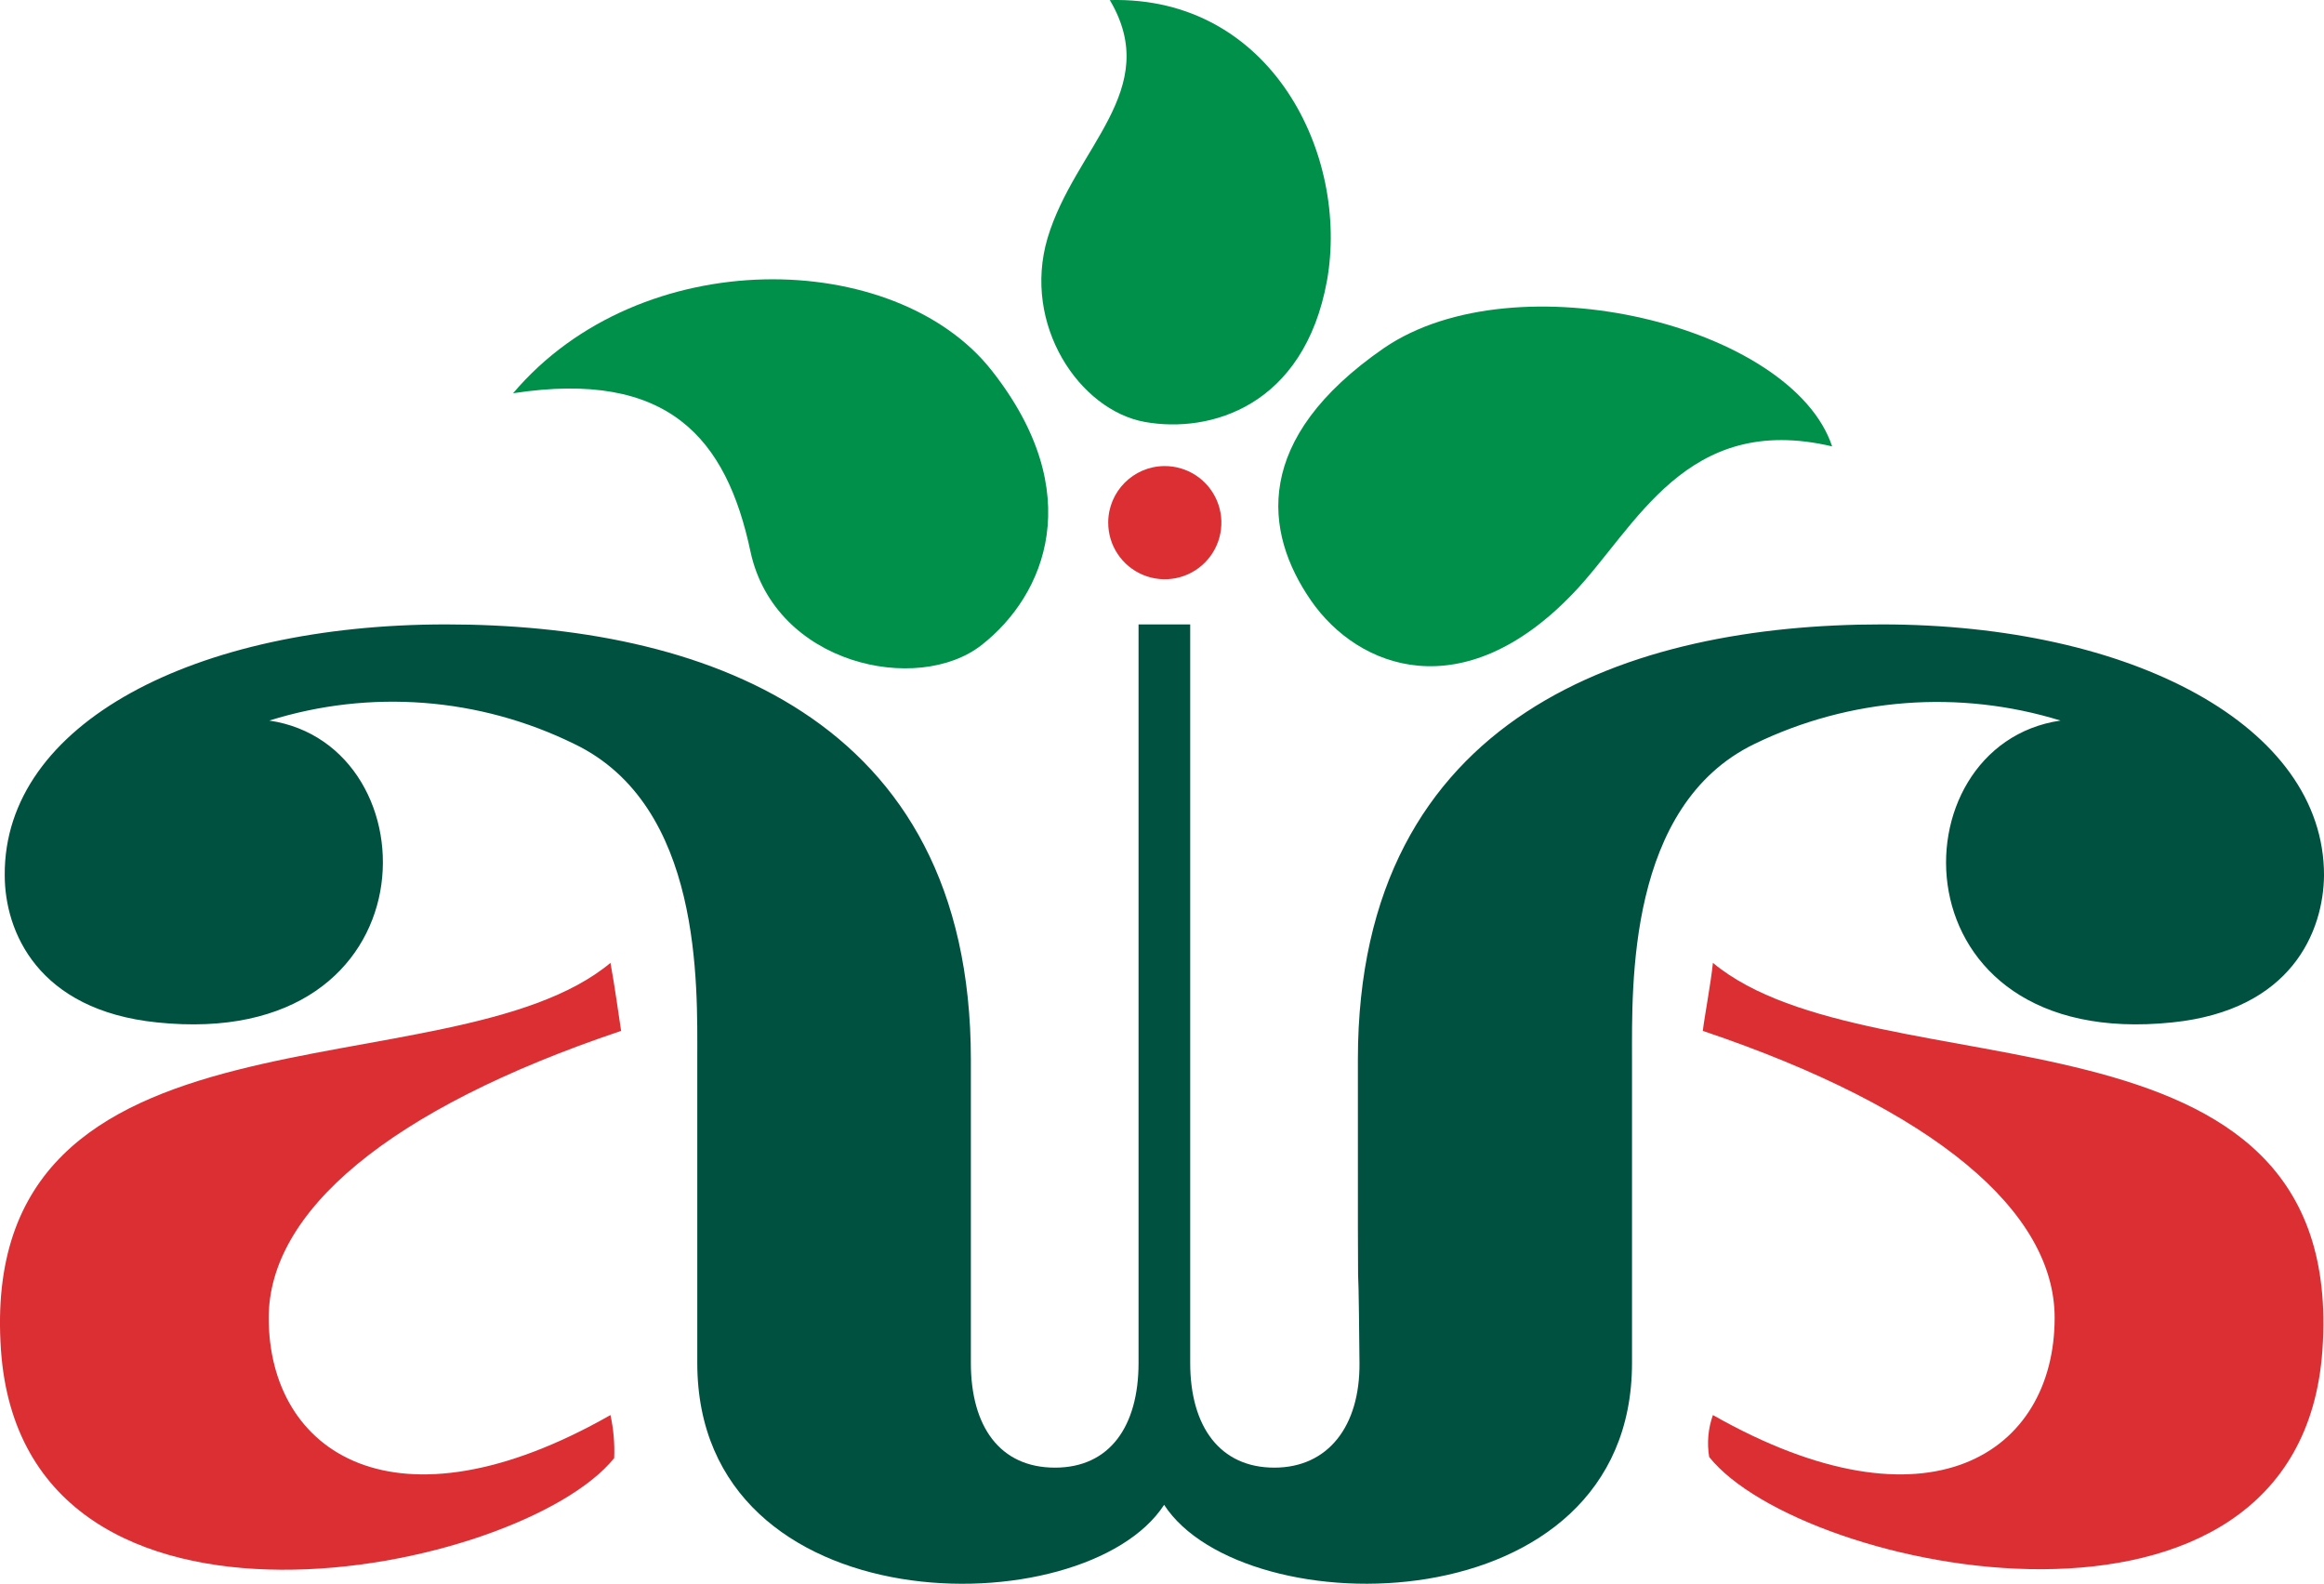
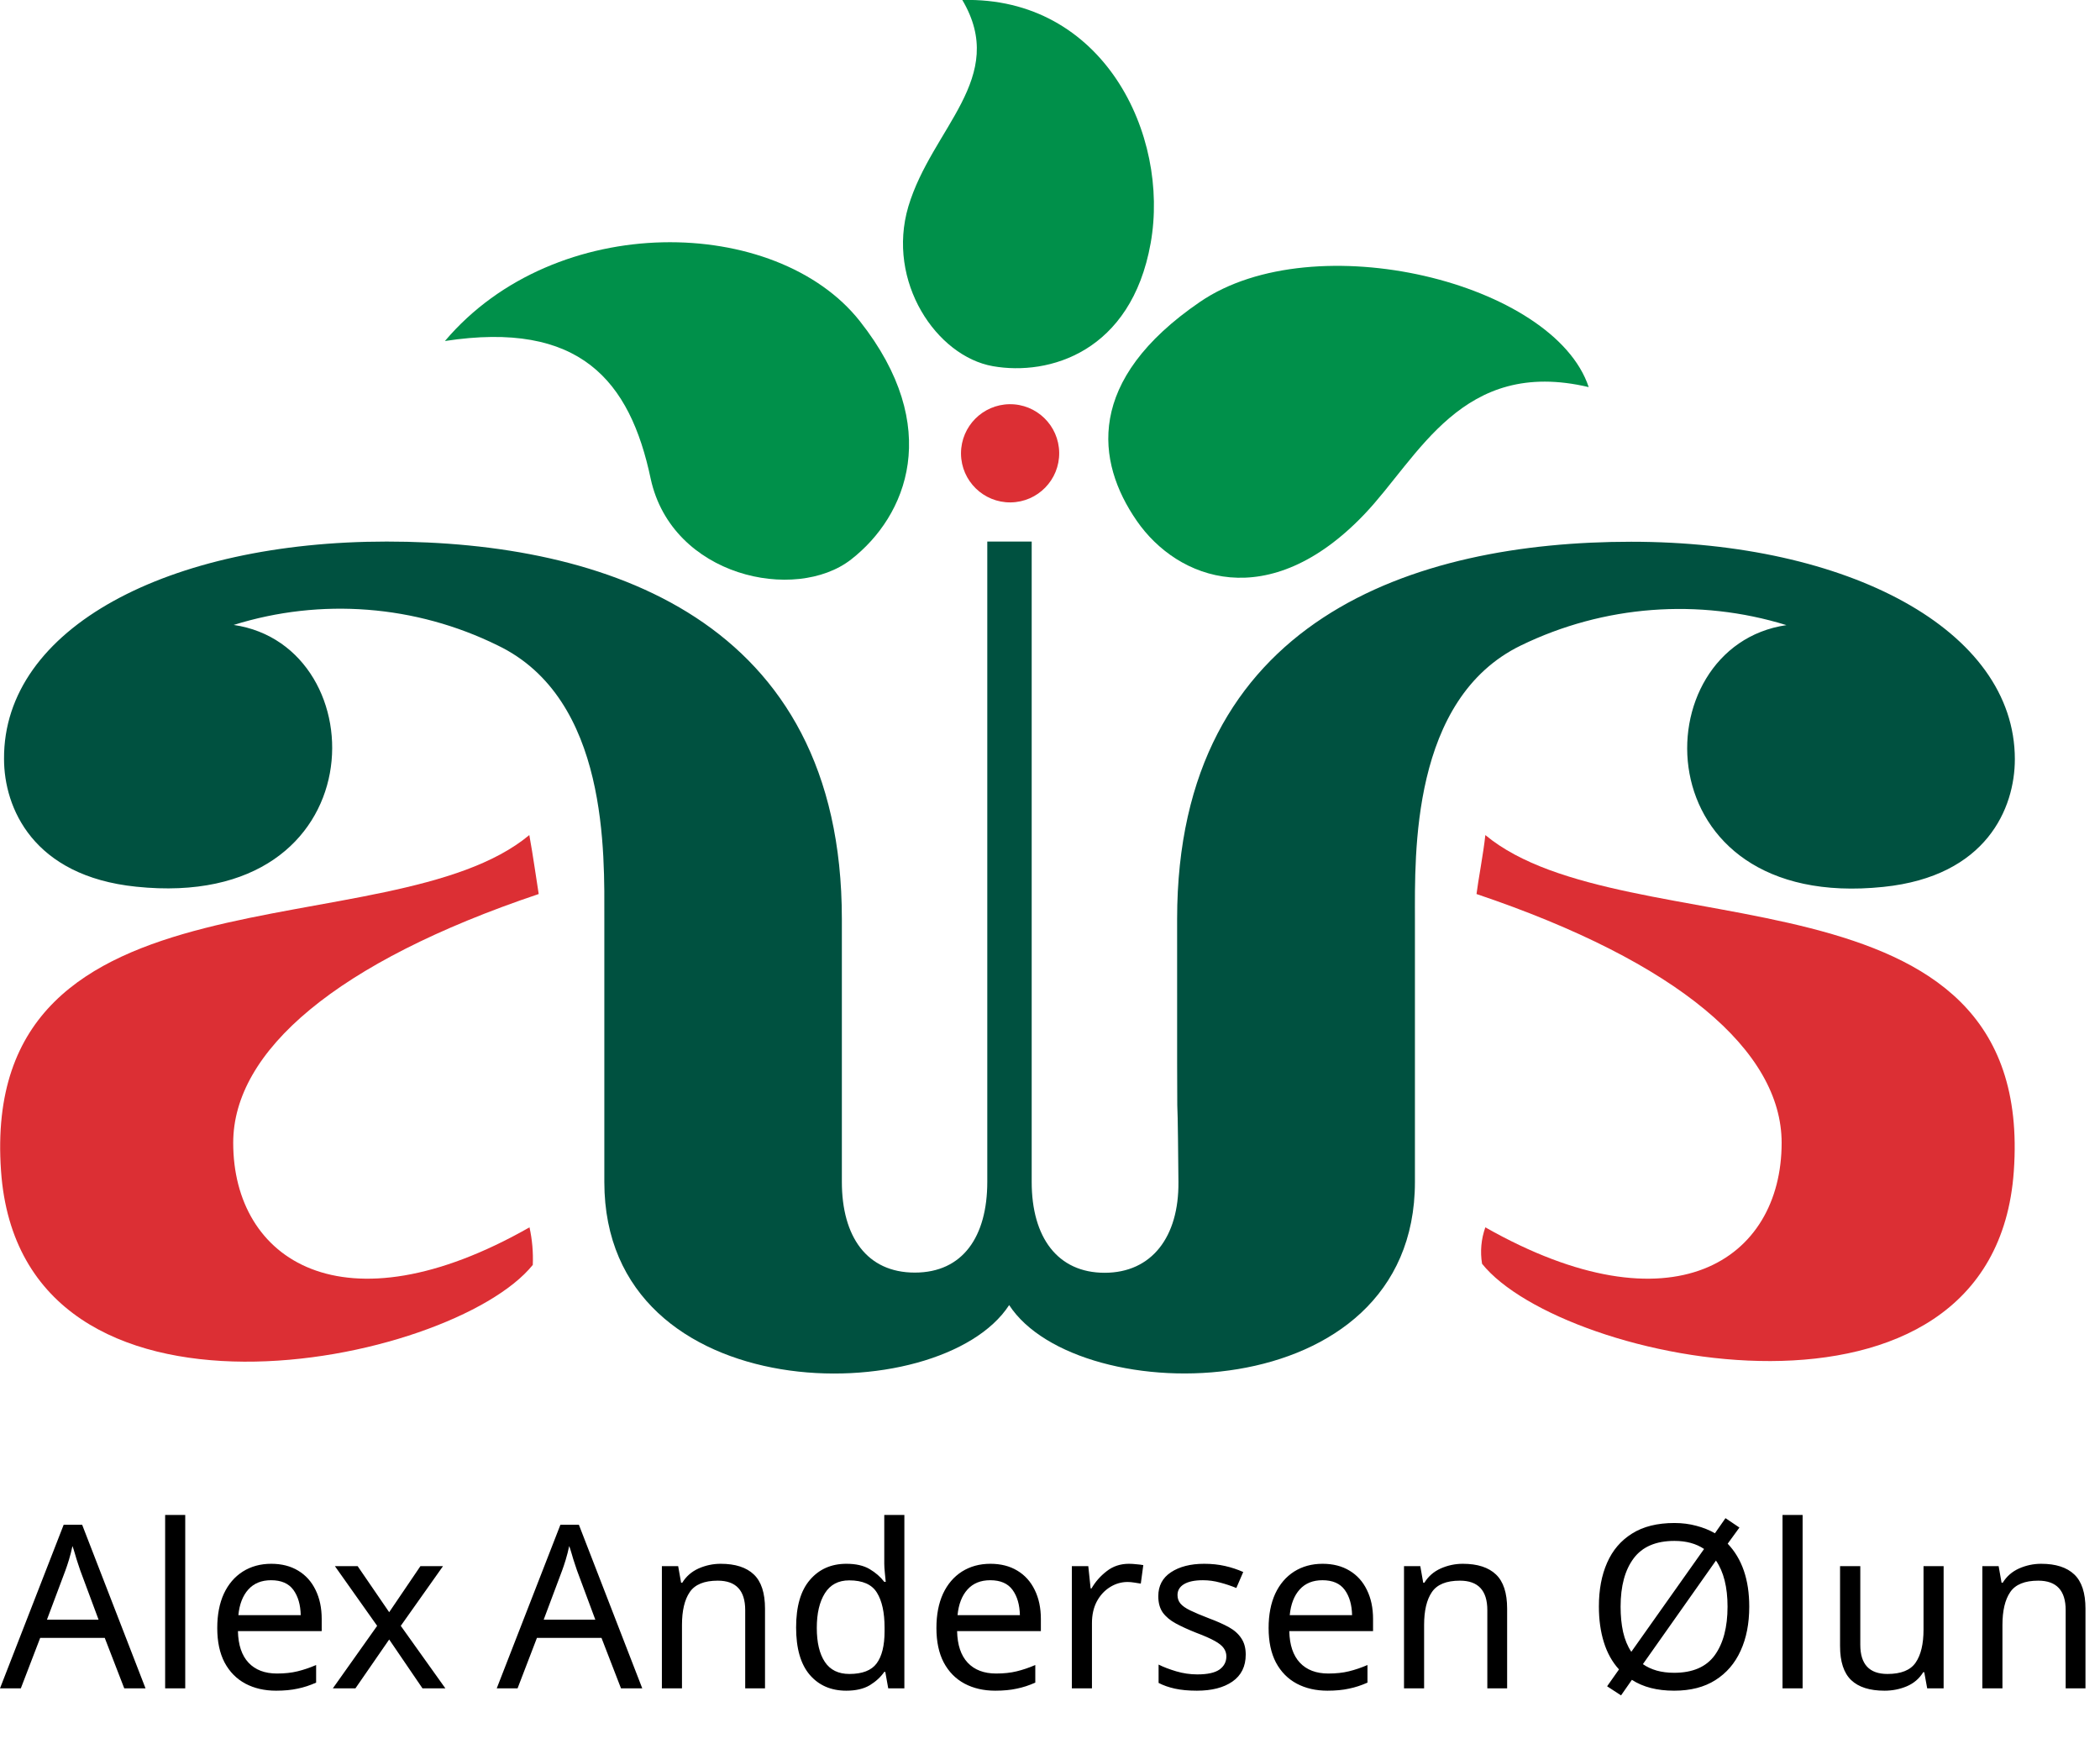
- <svg xmlns="http://www.w3.org/2000/svg" width="273.757" height="186.563" viewBox="0 0 273.757 186.563">
-   <g transform="translate(0 0)">
-     <path d="M266.357,302.713c-.125-17.9,22.447-29.543,51.981-29.543,29.6,0,61.825,10.452,61.825,51.261v35.739c0,7.449,3.387,12.331,9.908,12.331,6.459,0,9.844-4.881,9.844-12.331v-87H406v87c0,7.511,3.512,12.331,9.908,12.331,6.332,0,10.1-4.881,10.033-12.331-.189-21.031-.189,5.07-.189-35.739s32.291-51.261,61.7-51.261c29.471,0,52.106,11.956,52.106,29.543-.064,6.635-3.826,15.9-17.871,17.34-32.923,3.442-32.923-32.673-13.169-35.557a49.277,49.277,0,0,0-36.053,2.755c-14.987,7.261-14.422,28.417-14.422,37.179v35.739c0,31.108-45.772,31.108-55.116,16.712-9.341,14.4-54.991,14.4-54.991-16.712V324.431c0-8.762.628-29.918-14.486-37.179a48.533,48.533,0,0,0-35.93-2.755c19.627,2.88,19.627,38.994-13.231,35.557C270.244,318.611,266.357,309.348,266.357,302.713Z" transform="translate(-265.799 -199.615)" fill="#005140" />
-     <path d="M473.386,263.849c7.4-7.761,13.231-21.343,30.474-17.276-4.7-14.207-37.245-22.219-52.8-11.58-15.487,10.7-14.17,21.657-8.591,29.732S460.408,277.431,473.386,263.849Z" transform="translate(-288.043 -193.988)" fill="#00904a" />
-     <path d="M363.082,258.488c-2.823-13.332-9.657-21.468-27.965-18.656,15.048-17.779,45.021-17.087,56.371-2.691s6.332,26.477-1.192,32.359S365.968,271.824,363.082,258.488Z" transform="translate(-274.678 -193.508)" fill="#00904a" />
-     <path d="M407.3,216.61c3.2-10.7,13.608-17.462,7.335-28.042,19.063-.5,28.217,18.277,25.584,33.048-2.7,14.835-13.795,18.027-21.444,16.65C411.058,236.889,404.287,226.812,407.3,216.61Z" transform="translate(-283.904 -188.559)" fill="#00904a" />
-     <path d="M422.2,251.714a6.666,6.666,0,1,1-6.585,6.635,6.666,6.666,0,0,1,6.585-6.635Z" transform="translate(-285.073 -196.811)" fill="#dc2f34" />
-     <path d="M337.63,319.034c.5,2.691,1,6.385,1.253,8.011-27.526,9.262-41.51,21.343-41.51,33.8,0,15.9,14.862,25.913,40.256,11.455a19.952,19.952,0,0,1,.439,5.07c-10.974,13.646-69.538,25.662-72.234-12.706C262.824,321.789,318.7,334.806,337.63,319.034Z" transform="translate(-265.719 -205.609)" fill="#dc2f34" />
-     <path d="M497.229,319.034c-.25,2.441-1,6.385-1.192,8.011,27.464,9.262,41.446,21.343,41.446,33.8,0,15.9-14.8,25.913-40.254,11.455a9.856,9.856,0,0,0-.439,4.945c10.911,13.646,69.538,25.788,72.234-12.581C572.035,321.789,516.228,334.806,497.229,319.034Z" transform="translate(-295.455 -205.609)" fill="#dc2f34" />
-   </g>
+ <svg xmlns="http://www.w3.org/2000/svg" id="Lag_1" data-name="Lag 1" viewBox="0 0 223.68 186.2">
+   <defs>
+     <style>.cls-1{fill:#005140;}.cls-2{fill:#00904a;}.cls-3{fill:#dc2f34;}.cls-4{font-size:24.3px;font-family:TrebuchetMS, Trebuchet MS;}.cls-5{letter-spacing:-0.06em;}.cls-6{letter-spacing:0em;}</style>
+   </defs>
+   <path class="cls-1" d="M24.54,84.84c-.09-14,17.6-23.16,40.76-23.16s48.48,8.19,48.48,40.19v28c0,5.84,2.66,9.67,7.77,9.67s7.72-3.83,7.72-9.67V61.68H134v68.21c0,5.89,2.75,9.67,7.77,9.67s7.92-3.83,7.86-9.67c-.14-16.49-.14,4-.14-28s25.32-40.19,48.37-40.19,40.86,9.37,40.86,23.16c0,5.2-3,12.47-14,13.6-25.82,2.7-25.82-25.62-10.33-27.88a38.61,38.61,0,0,0-28.27,2.16c-11.75,5.69-11.3,22.28-11.3,29.15v28c0,24.39-35.89,24.39-43.22,13.11-7.33,11.29-43.12,11.29-43.12-13.11v-28c0-6.87.49-23.46-11.36-29.15A38,38,0,0,0,49,70.56c15.39,2.25,15.39,30.57-10.38,27.88C27.59,97.31,24.54,90,24.54,84.84Z" transform="translate(-24.11 -4)" />
+   <path class="cls-2" d="M169.43,58.78c5.81-6.09,10.38-16.74,23.9-13.55-3.69-11.14-29.2-17.42-41.4-9.08s-11.11,17-6.74,23.32S159.26,69.43,169.43,58.78Z" transform="translate(-24.11 -4)" />
+   <path class="cls-2" d="M93.42,55C91.21,44.5,85.85,38.12,71.5,40.32c11.8-13.94,35.3-13.39,44.2-2.11s5,20.76-.94,25.38S95.69,65.41,93.42,55Z" transform="translate(-24.11 -4)" />
+   <path class="cls-2" d="M120.86,26c2.51-8.39,10.67-13.7,5.75-22,15-.39,22.13,14.33,20.06,25.91S135.86,44.06,129.86,43,118.5,34,120.86,26Z" transform="translate(-24.11 -4)" />
+   <path class="cls-3" d="M131.63,47.05a5.23,5.23,0,1,1-5.16,5.29.28.28,0,0,1,0-.09A5.24,5.24,0,0,1,131.63,47.05Z" transform="translate(-24.11 -4)" />
+   <path class="cls-3" d="M80.49,92.94c.39,2.11.79,5,1,6.28-21.58,7.26-32.54,16.73-32.54,26.5,0,12.47,11.65,20.32,31.56,9a15.65,15.65,0,0,1,.35,4c-8.61,10.7-54.53,20.12-56.64-10C21.84,95.1,65.65,105.3,80.49,92.94Z" transform="translate(-24.11 -4)" />
+   <path class="cls-3" d="M182.32,92.94c-.2,1.91-.79,5-.94,6.28,21.54,7.26,32.5,16.73,32.5,26.5,0,12.47-11.6,20.32-31.56,9a7.77,7.77,0,0,0-.35,3.88c8.56,10.7,54.53,20.22,56.64-9.86C241,95.1,197.21,105.3,182.32,92.94Z" transform="translate(-24.11 -4)" />
+   <text class="cls-4" transform="translate(0 179.82)">Alex<tspan class="cls-5" x="46.93" y="0"> </tspan>
+     <tspan class="cls-6" x="52.91" y="0">Andersen Ølund</tspan>
+   </text>
</svg>
